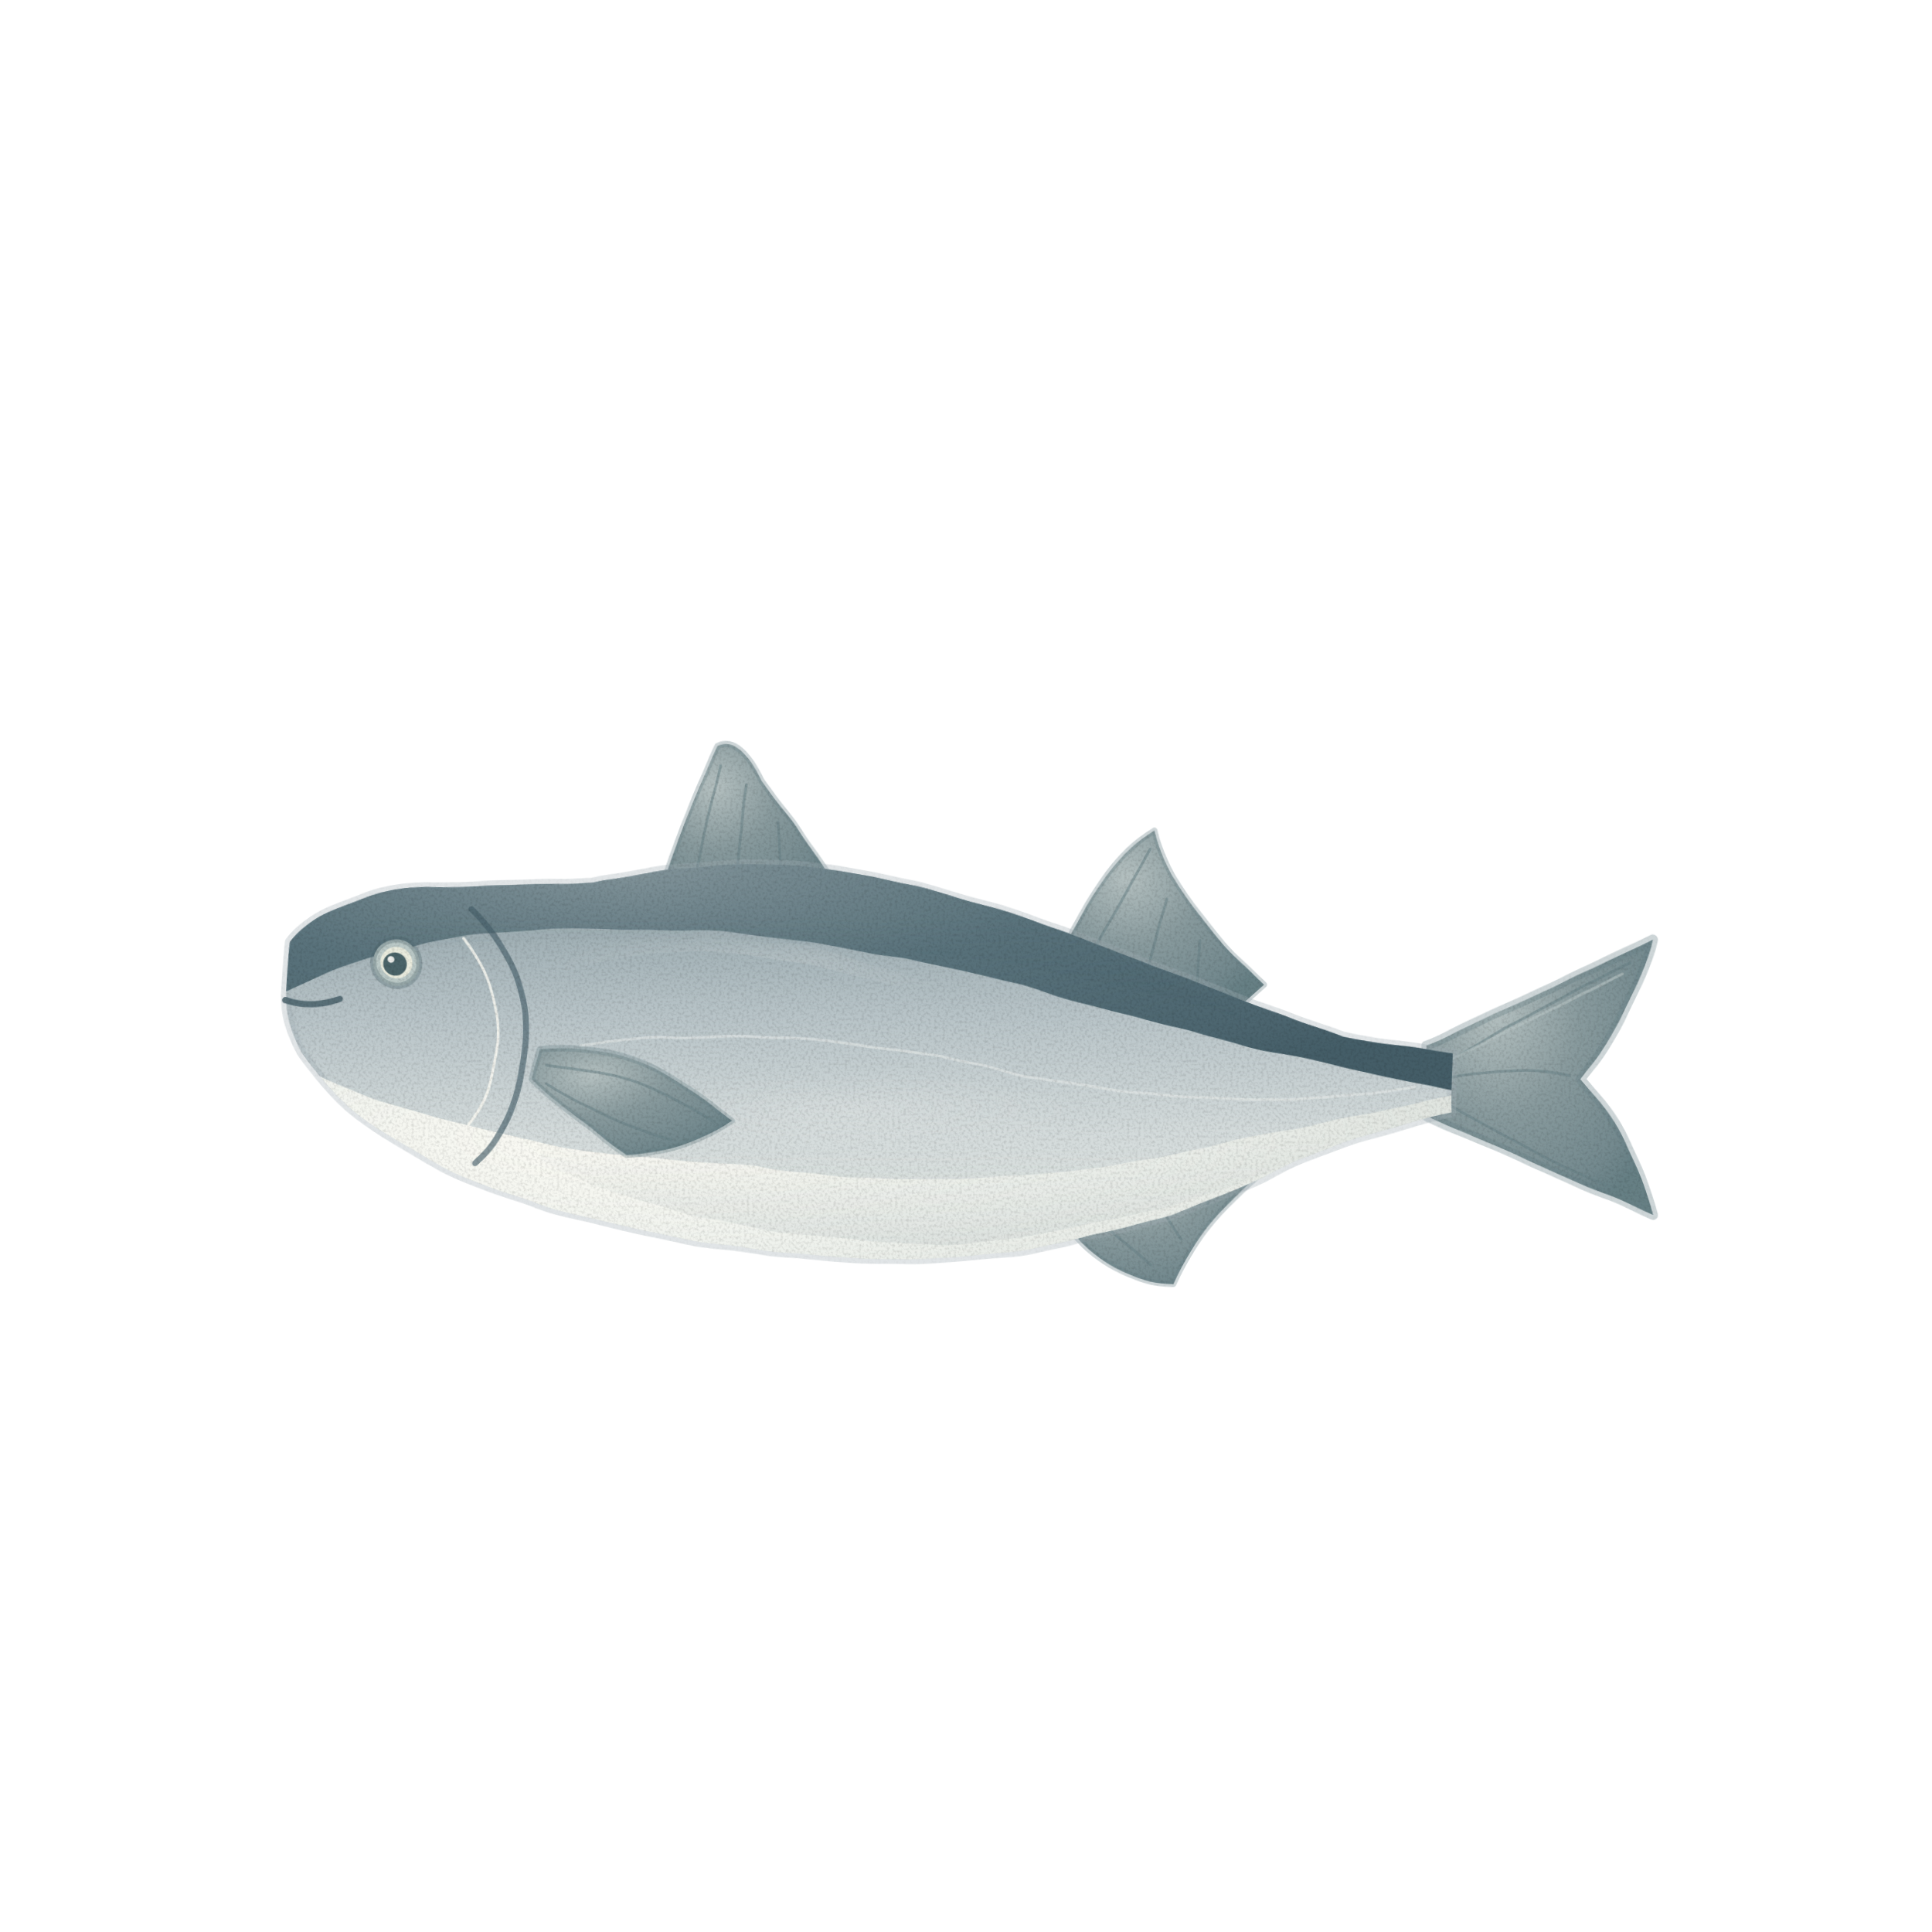
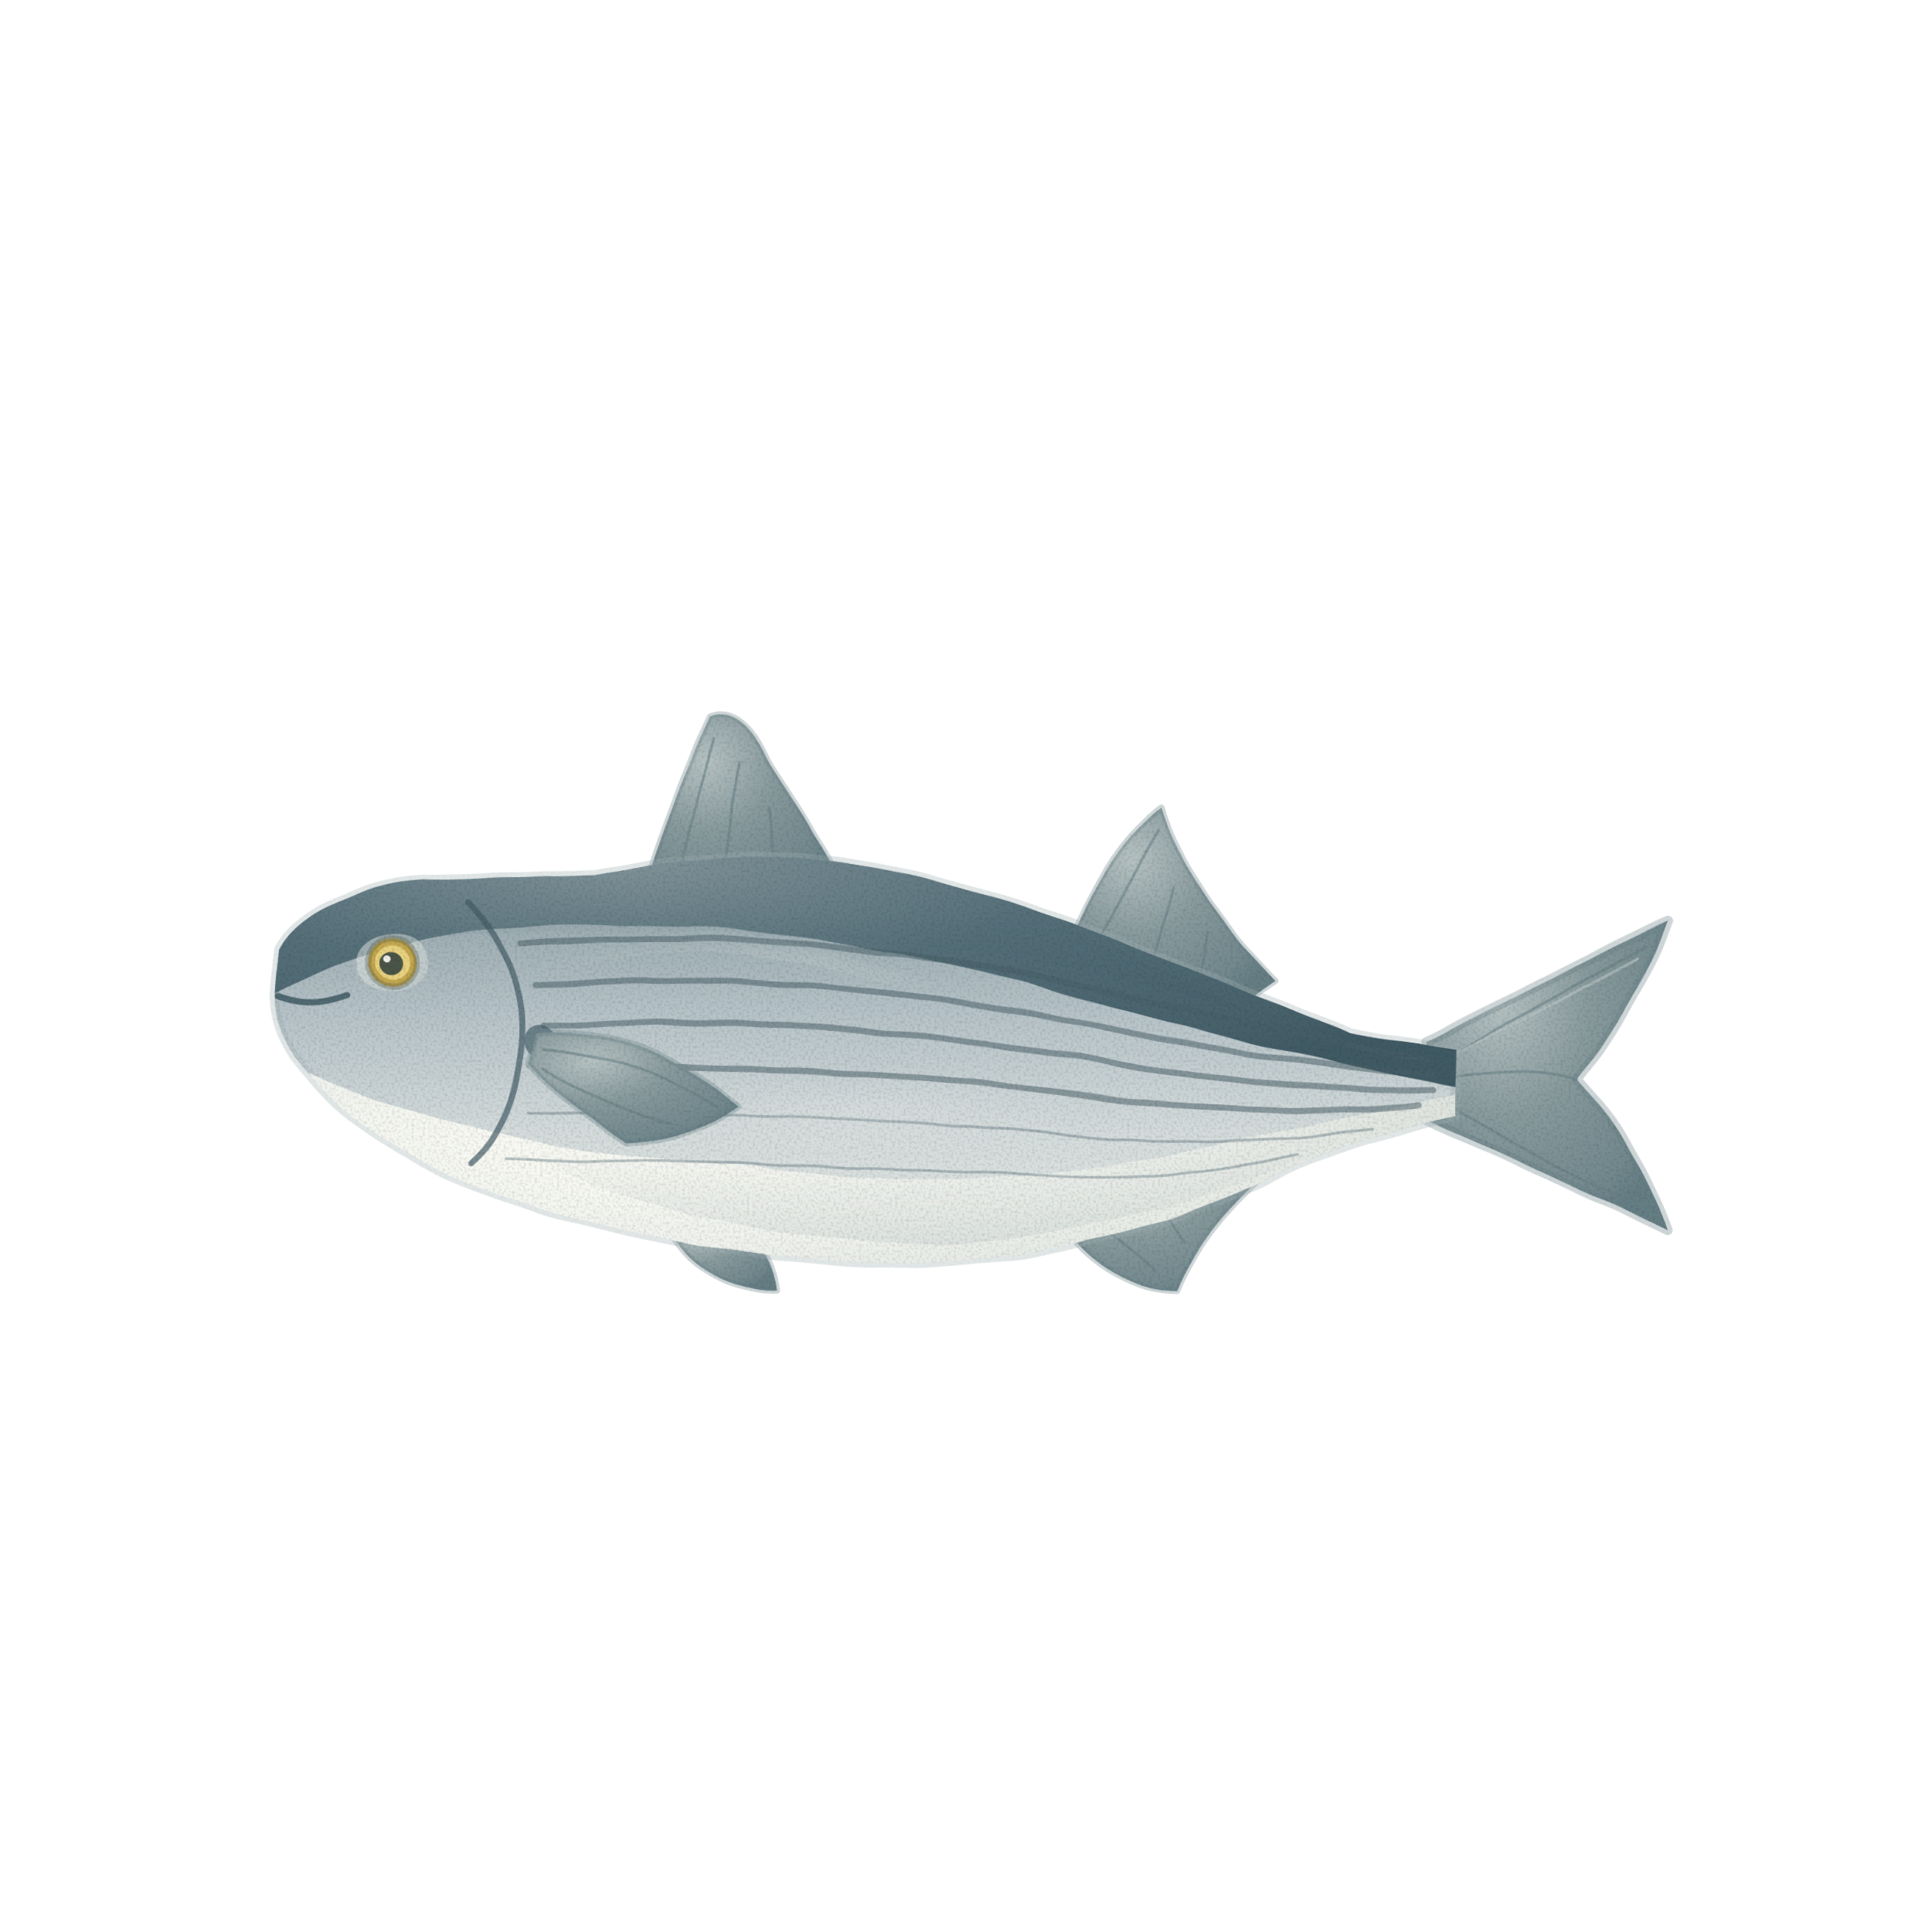
<svg xmlns="http://www.w3.org/2000/svg" viewBox="0 0 512 512" role="img" aria-label="숭어 — 채색, 윤곽 없는 수채" data-asset="watercolor-mullet-color" data-food="mullet" data-style="watercolor" data-variant="color" stroke-linecap="round" stroke-linejoin="round">
  <defs>
    <radialGradient id="watercolor-mullet-color-g-fin-soft" cx="0.3" cy="0.26" r="0.84">
-       <stop offset="0" stop-color="#b4c0c0" />
+       <stop offset="0" stop-color="#b6c2c2" />
      <stop offset="0.45" stop-color="#889a9d" />
-       <stop offset="0.86" stop-color="#73898e" />
-       <stop offset="1" stop-color="#667f84" />
+       <stop offset="0.86" stop-color="#72898e" />
+       <stop offset="1" stop-color="#657e84" />
    </radialGradient>
    <linearGradient id="watercolor-mullet-color-g-silver-soft" x1="0" y1="0" x2="0" y2="1">
-       <stop offset="0" stop-color="#8c9ea4" />
-       <stop offset="0.38" stop-color="#b7c3c7" />
-       <stop offset="0.7" stop-color="#d5dcdc" />
-       <stop offset="1" stop-color="#eef1eb" />
+       <stop offset="0" stop-color="#889ba1" />
+       <stop offset="0.38" stop-color="#b5c2c7" />
+       <stop offset="0.7" stop-color="#d6dddd" />
+       <stop offset="1" stop-color="#f0f3ee" />
    </linearGradient>
    <clipPath id="watercolor-mullet-color-clip0">
-       <path d="M77 250 Q87 237 113 235 L157 234 Q201 224 239 234 C285 245 323 264 356 275 L385 279 L385 295 Q358 300 335 312 C293 331 250 337 210 332 Q156 327 117 309 Q91 296 80 279 Q74 266 77 250Z" />
+       <path d="M74 252 Q84 236 112 233 L158 232 Q202 222 242 232 C288 243 326 262 358 274 L386 278 L386 296 Q358 301 335 313 C293 332 250 338 210 333 Q156 328 116 310 Q90 297 78 280 Q71 268 74 252 Z" />
    </clipPath>
    <radialGradient id="watercolor-mullet-color-g-back-soft" cx="0.3" cy="0.26" r="0.84">
-       <stop offset="0" stop-color="#82949a" />
-       <stop offset="0.45" stop-color="#59727b" />
-       <stop offset="0.86" stop-color="#4c656f" />
-       <stop offset="1" stop-color="#445d67" />
+       <stop offset="0" stop-color="#809399" />
+       <stop offset="0.45" stop-color="#556f79" />
+       <stop offset="0.86" stop-color="#48626c" />
+       <stop offset="1" stop-color="#405a64" />
    </radialGradient>
    <radialGradient id="watercolor-mullet-color-g-belly-soft" cx="0.3" cy="0.26" r="0.84">
-       <stop offset="0" stop-color="#fcfbf4" />
+       <stop offset="0" stop-color="#fcfcf5" />
      <stop offset="0.45" stop-color="#eff2ed" />
      <stop offset="0.86" stop-color="#dde2dd" />
      <stop offset="1" stop-color="#d2d8d3" />
    </radialGradient>
    <linearGradient id="watercolor-mullet-color-fade5" x1="0" y1="0" x2="0" y2="1">
-       <stop offset="0" stop-color="#445d67" stop-opacity="0" />
-       <stop offset="0.3" stop-color="#445d67" stop-opacity="0" />
-       <stop offset="1" stop-color="#445d67" stop-opacity="0.15" />
+       <stop offset="0" stop-color="#405a64" stop-opacity="0" />
+       <stop offset="0.3" stop-color="#405a64" stop-opacity="0" />
+       <stop offset="1" stop-color="#405a64" stop-opacity="0.16" />
    </linearGradient>
    <linearGradient id="watercolor-mullet-color-fade6" x1="0" y1="0" x2="0" y2="1">
-       <stop offset="0" stop-color="#a1aeb2" stop-opacity="0" />
-       <stop offset="0.35" stop-color="#a1aeb2" stop-opacity="0" />
-       <stop offset="1" stop-color="#a1aeb2" stop-opacity="0.2" />
+       <stop offset="0" stop-color="#a0afb3" stop-opacity="0" />
+       <stop offset="0.35" stop-color="#a0afb3" stop-opacity="0" />
+       <stop offset="1" stop-color="#a0afb3" stop-opacity="0.2" />
    </linearGradient>
    <radialGradient id="watercolor-mullet-color-gloss">
      <stop stop-color="#fffdf9" stop-opacity=".85" />
      <stop offset=".6" stop-color="#fffdf9" stop-opacity=".25" />
      <stop offset="1" stop-color="#fffdf9" stop-opacity="0" />
    </radialGradient>
    <filter id="watercolor-mullet-color-fx" filterUnits="userSpaceOnUse" x="0" y="0" width="512" height="512" color-interpolation-filters="sRGB">
      <feTurbulence type="fractalNoise" baseFrequency="0.05" numOctaves="2" seed="7" result="w" />
      <feDisplacementMap in="SourceGraphic" in2="w" scale="1.4" xChannelSelector="R" yChannelSelector="G" result="d" />
      <feTurbulence type="fractalNoise" baseFrequency="1.35" numOctaves="2" seed="3" result="n" />
      <feColorMatrix in="n" type="matrix" values="0 0 0 0 0 0 0 0 0 0 0 0 0 0 0 0.24 0 0 0 -0.101" result="na" />
      <feComposite in="na" in2="d" operator="in" result="g" />
      <feMerge>
        <feMergeNode in="d" />
        <feMergeNode in="g" />
      </feMerge>
    </filter>
  </defs>
  <g filter="url(#watercolor-mullet-color-fx)">
    <g data-part="tail">
-       <path d="M378 277 Q409 263 438 249 Q433 268 419 286 Q433 302 438 322 Q411 310 378 296Z" fill="url(#watercolor-mullet-color-g-fin-soft)" stroke="#667f84" stroke-width="2.6" stroke-opacity="0.32" />
-       <path d="M381 283 Q406 268 432 255" fill="none" stroke="#667f84" stroke-width="0.7" opacity="0.52" />
-       <path d="M382 286 Q404 282 416 285" fill="none" stroke="#667f84" stroke-width="0.7" opacity="0.52" />
-       <path d="M381 291 Q408 307 433 317" fill="none" stroke="#667f84" stroke-width="0.7" opacity="0.52" />
-       <path d="M384 281 Q410 268 430 258" fill="none" stroke="#b4c0c0" stroke-width="0.7" opacity="0.7" />
+       <path d="M378 276 Q410 260 442 244 Q434 266 418 286 Q434 304 442 326 Q412 312 378 297 Z" fill="url(#watercolor-mullet-color-g-fin-soft)" stroke="#657e84" stroke-width="2.6" stroke-opacity="0.32" />
+       <path d="M381 282 Q408 266 436 251" fill="none" stroke="#657e84" stroke-width="0.7" opacity="0.55" />
+       <path d="M382 286 Q406 282 418 286" fill="none" stroke="#657e84" stroke-width="0.7" opacity="0.55" />
+       <path d="M381 291 Q410 309 436 320" fill="none" stroke="#657e84" stroke-width="0.7" opacity="0.55" />
+       <path d="M384 280 Q412 266 434 254" fill="none" stroke="#b6c2c2" stroke-width="0.7" opacity="0.7" />
    </g>
    <g data-part="dorsal-front">
-       <path d="M176 234 Q180 220 190 198 Q196 195 202 207 L221 233 L216 240Z" fill="url(#watercolor-mullet-color-g-fin-soft)" stroke="#667f84" stroke-width="1.6" stroke-opacity="0.32" />
-       <path d="M184 233 L191 203" fill="none" stroke="#667f84" stroke-width="0.7" opacity="0.52" />
-       <path d="M195 232 L198 208" fill="none" stroke="#667f84" stroke-width="0.7" opacity="0.52" />
-       <path d="M207 235 L206 218" fill="none" stroke="#667f84" stroke-width="0.7" opacity="0.52" />
+       <path d="M172 232 Q178 212 188 190 Q196 187 204 202 L222 231 L216 238 Z" fill="url(#watercolor-mullet-color-g-fin-soft)" stroke="#657e84" stroke-width="1.6" stroke-opacity="0.32" />
+       <path d="M180 231 L189 196" fill="none" stroke="#657e84" stroke-width="0.7" opacity="0.55" />
+       <path d="M192 230 L196 202" fill="none" stroke="#657e84" stroke-width="0.7" opacity="0.55" />
+       <path d="M205 233 L204 214" fill="none" stroke="#657e84" stroke-width="0.7" opacity="0.55" />
    </g>
    <g data-part="dorsal-back">
-       <path d="M283 250 Q292 229 306 220 Q311 239 335 261 L327 268Z" fill="url(#watercolor-mullet-color-g-fin-soft)" stroke="#667f84" stroke-width="1.6" stroke-opacity="0.32" />
-       <path d="M291 250 L305 225" fill="none" stroke="#667f84" stroke-width="0.7" opacity="0.52" />
-       <path d="M304 256 L309 238" fill="none" stroke="#667f84" stroke-width="0.7" opacity="0.52" />
-       <path d="M317 261 L318 249" fill="none" stroke="#667f84" stroke-width="0.7" opacity="0.52" />
+       <path d="M284 249 Q294 224 308 214 Q315 236 338 260 L328 267 Z" fill="url(#watercolor-mullet-color-g-fin-soft)" stroke="#657e84" stroke-width="1.6" stroke-opacity="0.32" />
+       <path d="M292 248 L307 220" fill="none" stroke="#657e84" stroke-width="0.7" opacity="0.55" />
+       <path d="M305 255 L311 235" fill="none" stroke="#657e84" stroke-width="0.7" opacity="0.55" />
+       <path d="M318 260 L320 247" fill="none" stroke="#657e84" stroke-width="0.7" opacity="0.55" />
    </g>
-     <path d="M281 322 Q291 339 311 340 Q319 322 337 309 L326 305Z" fill="url(#watercolor-mullet-color-g-fin-soft)" stroke="#667f84" stroke-width="1.6" stroke-opacity="0.32" />
-     <path d="M289 322 L305 335" fill="none" stroke="#667f84" stroke-width="0.7" opacity="0.52" />
-     <path d="M305 316 L313 328" fill="none" stroke="#667f84" stroke-width="0.7" opacity="0.52" />
-     <path d="M319 311 L320 319" fill="none" stroke="#667f84" stroke-width="0.7" opacity="0.52" />
+     <path d="M176 324 Q186 342 206 342 Q204 329 194 322 Z" fill="url(#watercolor-mullet-color-g-fin-soft)" stroke="#657e84" stroke-width="1.6" stroke-opacity="0.32" />
+     <path d="M280 322 Q291 341 312 342 Q320 323 338 309 L326 305 Z" fill="url(#watercolor-mullet-color-g-fin-soft)" stroke="#657e84" stroke-width="1.6" stroke-opacity="0.32" />
+     <path d="M288 322 L306 336" fill="none" stroke="#657e84" stroke-width="0.7" opacity="0.55" />
+     <path d="M305 316 L314 329" fill="none" stroke="#657e84" stroke-width="0.7" opacity="0.55" />
+     <path d="M319 311 L321 320" fill="none" stroke="#657e84" stroke-width="0.7" opacity="0.55" />
    <g data-part="body">
-       <path d="M77 250 Q87 237 113 235 L157 234 Q201 224 239 234 C285 245 323 264 356 275 L385 279 L385 295 Q358 300 335 312 C293 331 250 337 210 332 Q156 327 117 309 Q91 296 80 279 Q74 266 77 250Z" fill="url(#watercolor-mullet-color-g-silver-soft)" stroke="#a1aeb2" stroke-width="2.6" stroke-opacity="0.32" />
+       <path d="M74 252 Q84 236 112 233 L158 232 Q202 222 242 232 C288 243 326 262 358 274 L386 278 L386 296 Q358 301 335 313 C293 332 250 338 210 333 Q156 328 116 310 Q90 297 78 280 Q71 268 74 252 Z" fill="url(#watercolor-mullet-color-g-silver-soft)" stroke="#a0afb3" stroke-width="2.6" stroke-opacity="0.32" />
      <g clip-path="url(#watercolor-mullet-color-clip0)">
-         <path d="M71 224 L162 207 Q230 211 284 238 L392 280 L390 290 Q329 278 277 263 Q218 246 163 246 Q107 245 72 265Z" fill="url(#watercolor-mullet-color-g-back-soft)" />
-         <path d="M77 282 Q130 306 200 309 Q262 318 324 303 L392 289 L394 326 L293 357 L144 344 L78 309Z" fill="url(#watercolor-mullet-color-g-belly-soft)" />
-         <path d="M97 240 Q158 227 214 233 Q274 239 332 271 Q273 252 208 250 Q147 246 97 253Z" fill="url(#watercolor-mullet-color-fade5)" />
-         <path d="M148 285 Q213 304 281 299 Q338 291 382 287 Q328 323 251 330 Q181 328 143 307Z" fill="url(#watercolor-mullet-color-fade6)" />
-         <path d="M154 277 Q213 270 271 285 Q328 296 375 288" fill="none" stroke="#e7ebea" stroke-width="0.7" opacity="0.55" />
+         <path d="M70 224 L162 206 Q230 210 286 237 L392 279 L390 289 Q329 277 277 262 Q218 245 163 245 Q107 244 72 264 Z" fill="url(#watercolor-mullet-color-g-back-soft)" />
+         <path d="M76 282 Q130 306 200 309 Q262 318 324 303 L392 289 L394 326 L293 357 L144 344 L78 309 Z" fill="url(#watercolor-mullet-color-g-belly-soft)" />
+         <path d="M138 250 Q218 244 298 264 Q342 274 378 281" fill="none" stroke="#475d66" stroke-width="1.6" opacity="0.52" />
+         <path d="M142 261 Q220 256 300 274 Q344 282 380 285" fill="none" stroke="#475d66" stroke-width="1.6" opacity="0.52" />
+         <path d="M144 272 Q222 268 302 283 Q344 289 380 289" fill="none" stroke="#475d66" stroke-width="1.6" opacity="0.52" />
+         <path d="M144 283 Q222 281 300 292 Q342 296 376 293" fill="none" stroke="#475d66" stroke-width="1.6" opacity="0.52" />
+         <path d="M140 295 Q218 294 296 302 Q334 304 364 299" fill="none" stroke="#5a7079" stroke-width="0.7" opacity="0.42" />
+         <path d="M134 307 Q212 308 288 312 Q320 312 344 306" fill="none" stroke="#5a7079" stroke-width="0.7" opacity="0.42" />
+         <path d="M94 238 Q158 225 214 231 Q274 237 332 269 Q273 250 208 248 Q147 244 94 251 Z" fill="url(#watercolor-mullet-color-fade5)" />
+         <path d="M148 285 Q213 304 281 299 Q338 291 382 287 Q328 323 251 330 Q181 328 143 307 Z" fill="url(#watercolor-mullet-color-fade6)" />
        <g data-part="shine" opacity="0.27">
          <path d="M142.7 258.9 C148.6 257.8 165.6 252.6 178 252.2 C190.5 251.7 204.8 253.9 217.5 256.3 C230.3 258.7 248.4 264.7 254.6 266.4 L255.4 263.6 C249.3 261.6 231.4 254.7 218.5 251.7 C205.6 248.8 190.8 245.9 178 245.8 C165.1 245.7 147.4 250.2 141.3 251.1Z" fill="url(#watercolor-mullet-color-gloss)" opacity="0.7" />
          <path d="M163.1 290.8 A62 10 3 1 0 286.9 297.2 A62 10 3 1 0 163.1 290.8Z" fill="url(#watercolor-mullet-color-gloss)" opacity="0.65" />
        </g>
      </g>
    </g>
-     <path d="M125 241 Q141 257 139 278 Q138 296 126 308" fill="none" stroke="#445d67" stroke-width="1.6" opacity="0.64" />
-     <path d="M123 249 Q134 264 131 282 Q130 291 124 298" fill="none" stroke="#fcfbf4" stroke-width="0.7" opacity="0.8" />
+     <path d="M124 239 Q140 256 138 278 Q137 296 125 308" fill="none" stroke="#405a64" stroke-width="1.6" opacity="0.68" />
+     <path d="M138.8 276 A4.2 4.2 0 1 0 147.2 276 A4.2 4.2 0 1 0 138.8 276Z" fill="#405a64" opacity="0.65" />
    <g data-part="pectoral">
-       <path d="M143 278 Q168 275 194 297 Q180 306 166 306 Q152 296 141 286Z" fill="url(#watercolor-mullet-color-g-fin-soft)" stroke="#667f84" stroke-width="1.6" stroke-opacity="0.32" />
-       <path d="M145 282 Q168 284 189 297" fill="none" stroke="#667f84" stroke-width="0.7" opacity="0.52" />
-       <path d="M145 287 Q164 299 178 302" fill="none" stroke="#667f84" stroke-width="0.7" opacity="0.52" />
+       <path d="M142 274 Q168 271 196 293 Q181 303 166 303 Q151 293 140 282 Z" fill="url(#watercolor-mullet-color-g-fin-soft)" stroke="#657e84" stroke-width="1.6" stroke-opacity="0.32" />
+       <path d="M144 278 Q168 280 190 293" fill="none" stroke="#657e84" stroke-width="0.7" opacity="0.55" />
+       <path d="M144 283 Q164 295 178 298" fill="none" stroke="#657e84" stroke-width="0.7" opacity="0.55" />
    </g>
+     <path d="M94.6 256 A9.5 6.8 -6 1 0 113.4 254 A9.5 6.8 -6 1 0 94.6 256Z" fill="url(#watercolor-mullet-color-g-belly-soft)" opacity="0.45" />
    <g data-part="eye">
-       <path d="M98.9 255 A6.1 6.1 0 1 0 111.1 255 A6.1 6.1 0 1 0 98.9 255Z" fill="#bac8c6" stroke="#4a6368" stroke-width="1.6" stroke-opacity="0.32" />
-       <path d="M100.8 255 A4.2 4.2 0 1 0 109.2 255 A4.2 4.2 0 1 0 100.8 255Z" fill="#eaecde" />
-       <path d="M101.5 255.4 A3.1 3.1 0 1 0 107.7 255.4 A3.1 3.1 0 1 0 101.5 255.4Z" fill="#4a6368" />
-       <path d="M102.6 254.2 A0.9 0.9 0 1 0 104.4 254.2 A0.9 0.9 0 1 0 102.6 254.2Z" fill="#fffdf9" opacity="0.9" />
+       <path d="M97.6 255 A6.4 6.4 0 1 0 110.4 255 A6.4 6.4 0 1 0 97.6 255Z" fill="#c3a74f" stroke="#4b5547" stroke-width="1.6" stroke-opacity="0.32" />
+       <path d="M99.4 255 A4.6 4.6 0 1 0 108.6 255 A4.6 4.6 0 1 0 99.4 255Z" fill="#e8d27f" />
+       <path d="M100.5 255.3 A3.1 3.1 0 1 0 106.7 255.3 A3.1 3.1 0 1 0 100.5 255.3Z" fill="#4b5547" />
+       <path d="M101.5 254.1 A0.9 0.9 0 1 0 103.4 254.1 A0.9 0.9 0 1 0 101.5 254.1Z" fill="#fffdf9" opacity="0.92" />
    </g>
-     <path d="M76 265 Q83 267 90 265" fill="none" stroke="#445d67" stroke-width="1.6" opacity="0.82" />
+     <path d="M74 264 Q83 267 92 264" fill="none" stroke="#405a64" stroke-width="1.6" opacity="0.85" />
  </g>
</svg>
